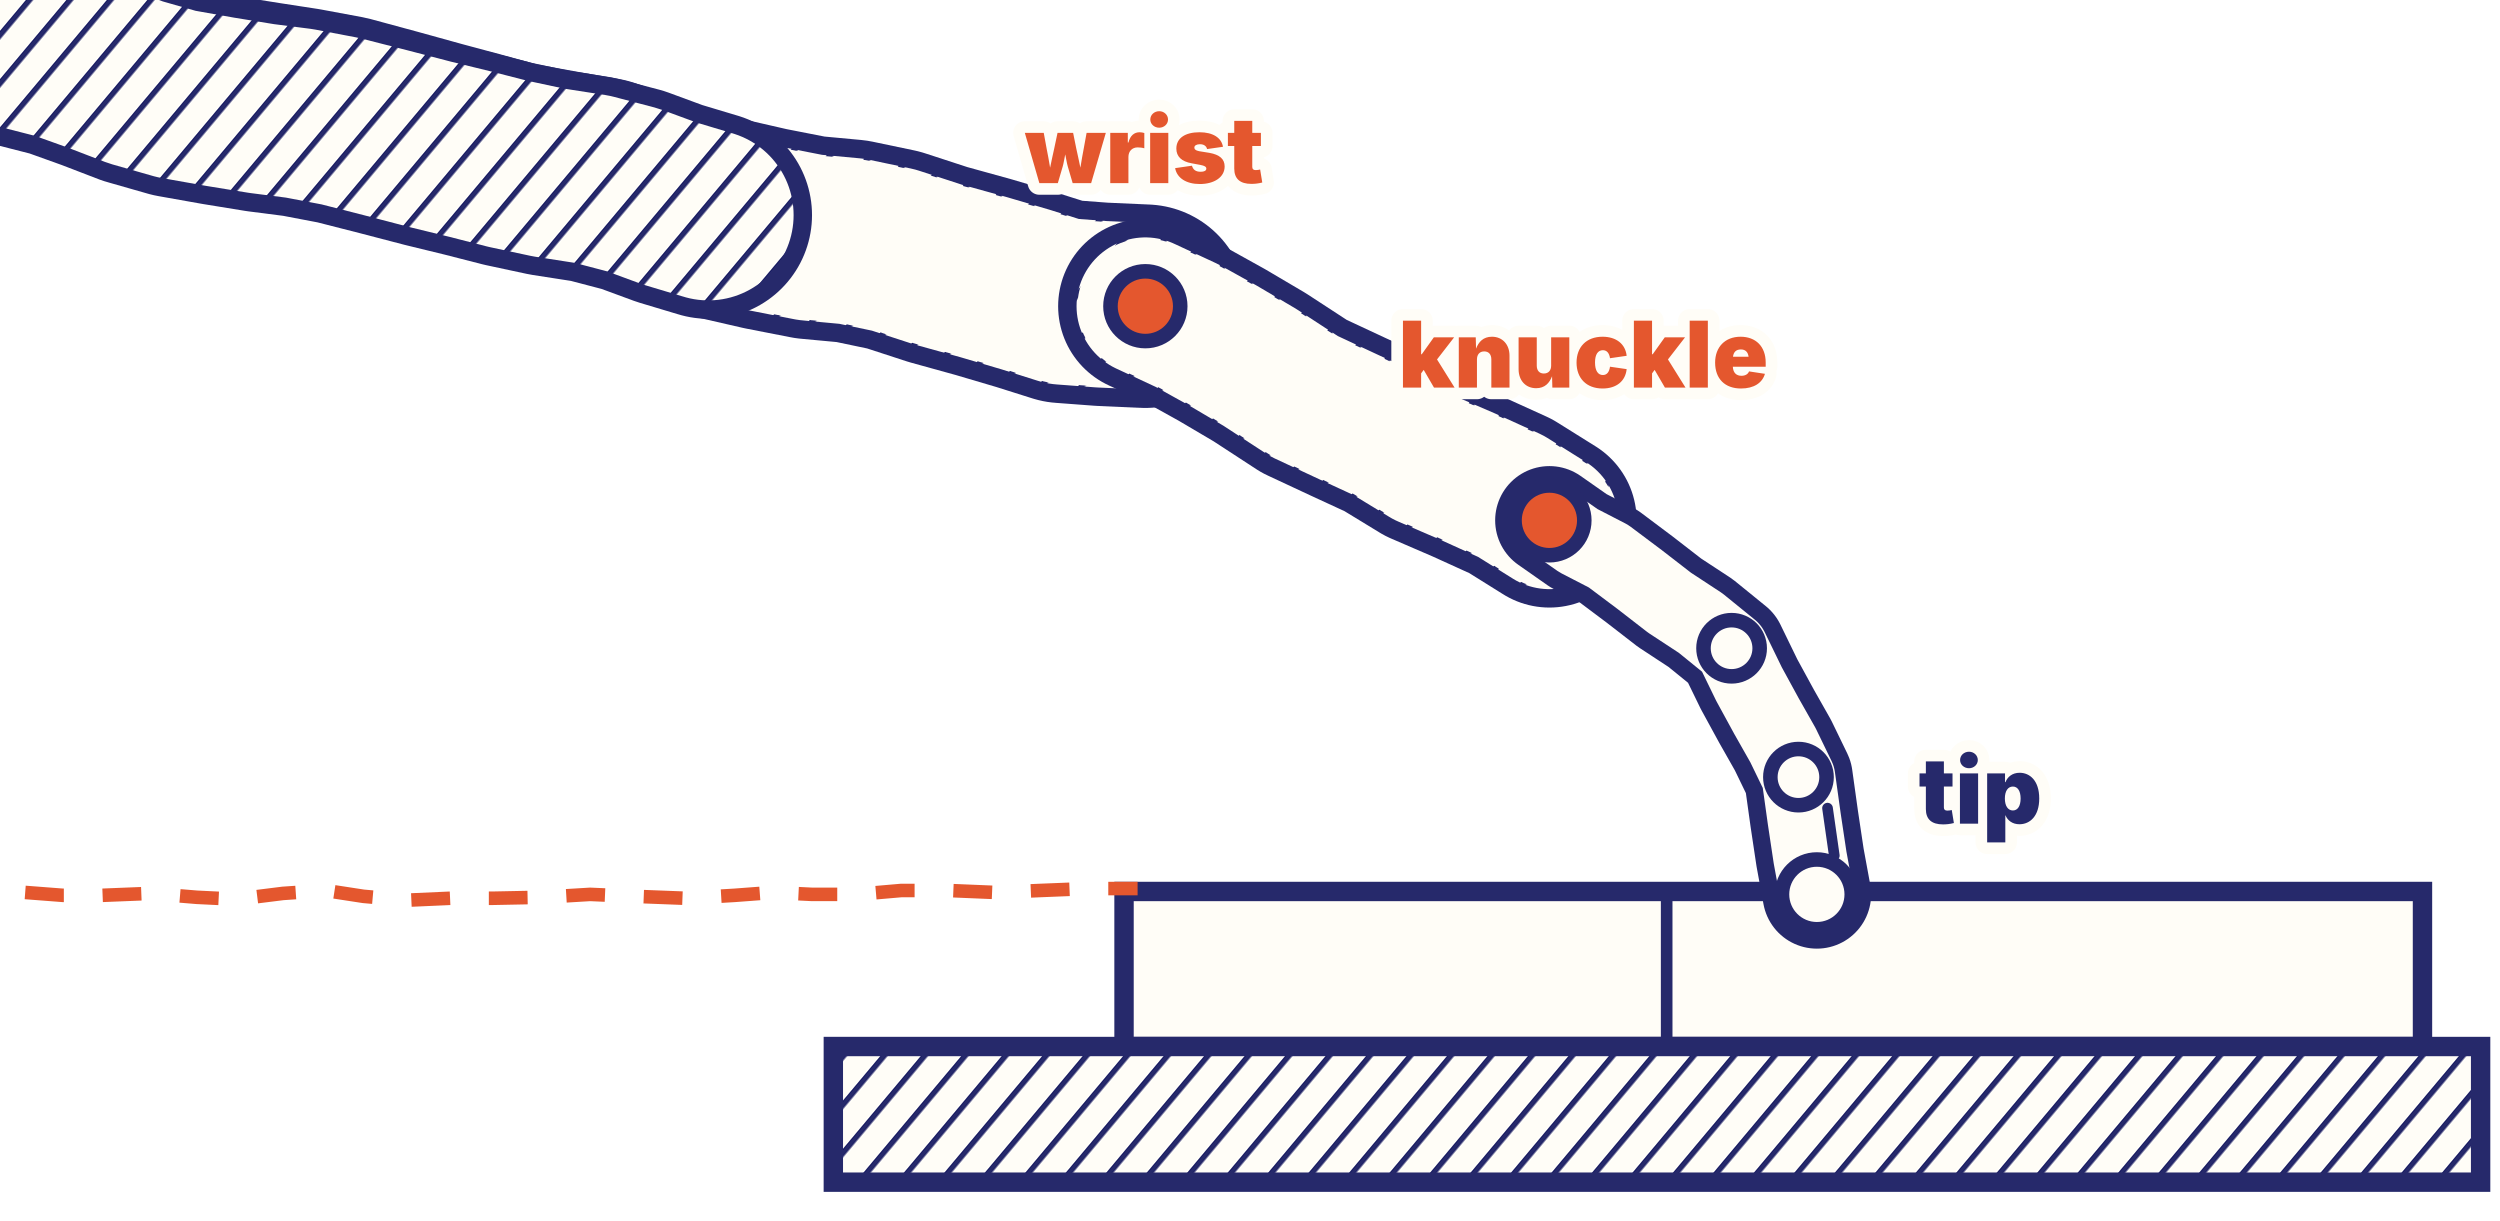
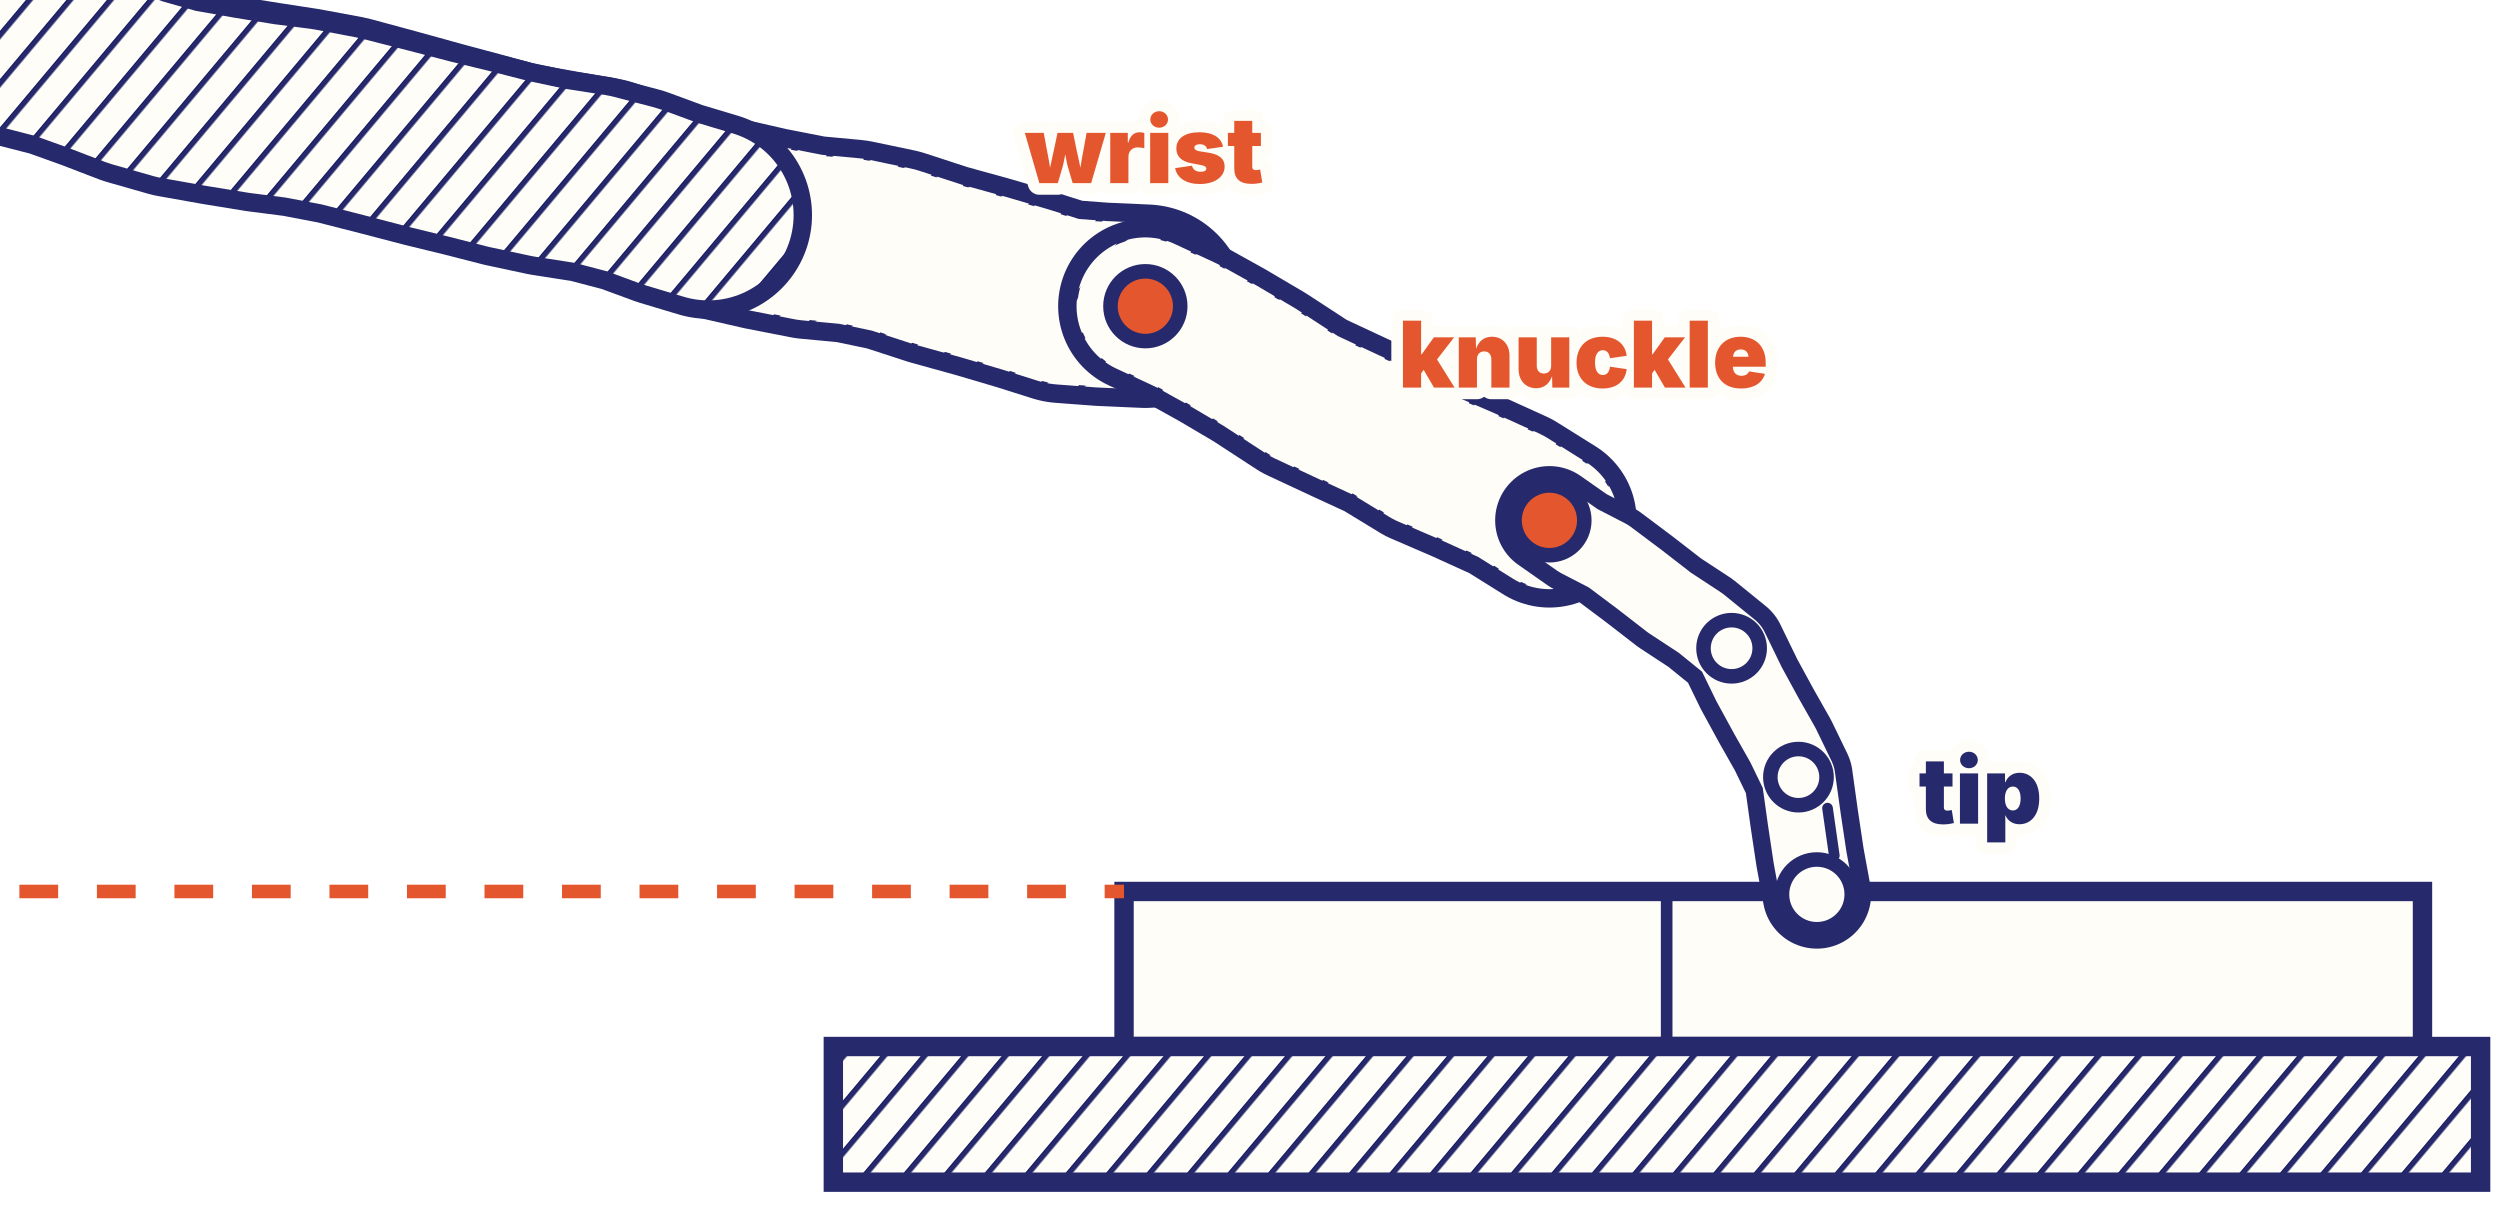
<svg xmlns="http://www.w3.org/2000/svg" viewBox="34 26 258 126" width="516" height="252">
  <defs>
    <pattern id="hghigh20" width="3.2" height="3.2" patternUnits="userSpaceOnUse" patternTransform="rotate(40)">
      <rect width="3.2" height="3.2" fill="#fffdf7" />
      <line x1="0" y1="0" x2="0" y2="3.2" stroke="#26296b" stroke-width="1.15" />
    </pattern>
  </defs>
  <rect x="150" y="118" width="134" height="16" fill="#fffdf7" stroke="#26296b" stroke-width="2" />
  <line x1="206.0" y1="118.0" x2="206.0" y2="134.0" stroke="#26296b" stroke-width="1.2" stroke-linecap="round" />
  <path d="M120,134 L290,134 L290,148 L120,148 Z" fill="url(#hghigh20)" stroke="#26296b" stroke-width="2" />
-   <path d="M36.6 118.1l3.9.3 4 0 5-.2 4.8.4 4.1.2 4.8-.6 4.4-.3 3.9.6 4.5.4 4.5-.2 4.4 0 5-.1 5-.3 4.6.2 5.2.2 5.1-.3 4-.3 4 .2 4.6 0 4.6-.4 4.9 0 4.8.2 4.6-.2 5-.2 5.1 0" stroke="#e4572e" stroke-width="1.4" stroke-dasharray="4 4" fill="none" />
+   <line x1="36" y1="118" x2="150" y2="118" stroke="#e4572e" stroke-width="1.4" stroke-dasharray="4 4" />
  <path d="M35.6 29.4l4.4 1.1 4.1 1.5 3.9 1.7 4.2 1.3 4.7 1 4.4.7 3.9.6 4.3.8 4.8 1.3 4.7 1.3 4.1 1.1 4 1.1 4.4.8 4.6.8 4.1 1.4 3.9 1.4 4.1 1.2 4.8 1.1 4.6.9 4.3.4 4.3.9 4.6 1.5 4.7 1.3 4.4 1.3 3.8 1.2 4 .3 4.5.2" fill="none" stroke="#26296b" stroke-width="21.0" stroke-linecap="round" stroke-linejoin="round" />
  <path d="M35.6 29.4l4.4 1.1 4.1 1.5 3.9 1.7 4.2 1.3 4.7 1 4.4.7 3.9.6 4.3.8 4.8 1.3 4.7 1.3 4.1 1.1 4 1.1 4.4.8 4.6.8 4.1 1.4 3.9 1.4 4.1 1.2 4.8 1.1 4.6.9 4.3.4 4.3.9 4.6 1.5 4.7 1.3 4.4 1.3 3.8 1.2 4 .3 4.5.2" fill="none" stroke="url(#hghigh20)" stroke-width="17.2" stroke-linecap="round" stroke-linejoin="round" />
  <path d="M35.6 29.4l4.4 1.1 4.1 1.5 3.9 1.7 4.2 1.3 4.7 1 4.4.7 3.9.6 4.3.8 4.8 1.3 4.7 1.3 4.1 1.1 4 1.1 4.4.8 4.6.8 4.1 1.4 3.9 1.4 4.1 1.2 4.8 1.1 4.6.9 4.3.4 4.3.9 4.6 1.5 4.7 1.3 4.4 1.3 3.8 1.2 4 .3 4.5.2" fill="none" stroke="#fffdf7" stroke-width="17" stroke-linecap="round" stroke-linejoin="round" />
  <path d="M31.4 29.7l4.5.8 4.3 1.1 3.9 1.4 3.9 1.5 4.2 1.2 4.5.8 4.3.7 3.9.5 4.2.8 4.7 1.2 4.6 1.2 4.1 1 3.9 1 4.2.9 4.5.7 4.2 1.1 3.8 1.4 4 1.2" fill="none" stroke="#26296b" stroke-width="21.4" stroke-linecap="round" stroke-linejoin="round" />
  <path d="M31.4 29.7l4.5.8 4.3 1.1 3.9 1.4 3.9 1.5 4.2 1.2 4.5.8 4.3.7 3.9.5 4.2.8 4.7 1.2 4.6 1.2 4.1 1 3.9 1 4.2.9 4.5.7 4.2 1.1 3.8 1.4 4 1.2" fill="none" stroke="url(#hghigh20)" stroke-width="17.6" stroke-linecap="round" stroke-linejoin="round" />
  <path d="M152.2 57.6l4.3 2 3.6 2 3.9 2.3 4.6 3 4.5 2.1 3.9 1.8 4.1 2.5 4.4 1.9 4.4 2 4 2.5" fill="none" stroke="#26296b" stroke-width="18.0" stroke-linecap="round" stroke-linejoin="round" />
  <path d="M152.2 57.6l4.3 2 3.6 2 3.9 2.3 4.6 3 4.5 2.1 3.9 1.8 4.1 2.5 4.4 1.9 4.4 2 4 2.5" fill="none" stroke="url(#hghigh20)" stroke-width="14.2" stroke-linecap="round" stroke-linejoin="round" />
  <path d="M152.2 57.6l4.3 2 3.6 2 3.9 2.3 4.6 3 4.5 2.1 3.9 1.8 4.1 2.5 4.4 1.9 4.4 2 4 2.5" fill="none" stroke="#fffdf7" stroke-width="14" stroke-linecap="round" stroke-linejoin="round" />
  <path d="M193.9 79.7l3 2.1 3.1 1.6 3.2 2.4 3.1 2.4 3.2 2.1 3.2 2.6 1.8 3.7 1.8 3.3 1.7 3 1.6 3.3 .6 4.3 .6 4 .7 3.8" fill="none" stroke="#26296b" stroke-width="11.2" stroke-linecap="round" stroke-linejoin="round" />
  <path d="M193.9 79.7l3 2.1 3.1 1.6 3.2 2.4 3.1 2.4 3.2 2.1 3.2 2.6 1.8 3.7 1.8 3.3 1.7 3 1.6 3.3 .6 4.3 .6 4 .7 3.8" fill="none" stroke="url(#hghigh20)" stroke-width="7.4" stroke-linecap="round" stroke-linejoin="round" />
  <path d="M193.9 79.7l3 2.1 3.1 1.6 3.2 2.4 3.1 2.4 3.2 2.1 3.2 2.6 1.8 3.7 1.8 3.3 1.7 3 1.6 3.3 .6 4.3 .6 4 .7 3.8" fill="none" stroke="#fffdf7" stroke-width="7.6" stroke-linecap="round" stroke-linejoin="round" />
  <g transform="translate(-0.5 0.6)">
    <line x1="223.1" y1="108.8" x2="223.8" y2="113.7" stroke="#26296b" stroke-width="1.1" stroke-linecap="round" />
  </g>
  <g transform="translate(-0.1 -0.2)">
    <circle cx="212.8" cy="93.1" r="2.9" fill="#fffdf7" stroke="#26296b" stroke-width="1.5" />
  </g>
  <g transform="translate(-0.7 0.1)">
    <circle cx="220.3" cy="106.1" r="2.9" fill="#fffdf7" stroke="#26296b" stroke-width="1.5" />
  </g>
  <g transform="translate(0.1 -1.3)">
    <circle cx="152.1" cy="58.9" r="3.6" fill="#e4572e" stroke="#26296b" stroke-width="1.5" />
  </g>
  <g transform="translate(0.5 0.7)">
    <circle cx="193.4" cy="79.0" r="3.6" fill="#e4572e" stroke="#26296b" stroke-width="1.5" />
  </g>
  <g transform="translate(-0.5 0.3)">
    <circle cx="222.0" cy="118.0" r="3.6" fill="#fffdf7" stroke="#26296b" stroke-width="1.5" />
  </g>
  <text stroke="#fffdf7" stroke-width="2.4" stroke-linejoin="round" paint-order="stroke" x="152.1" y="44.9" text-anchor="middle" font-size="9.5" font-weight="900" fill="#e4572e" font-family="Inter,sans-serif">wrist</text>
  <text stroke="#fffdf7" stroke-width="2.4" stroke-linejoin="round" paint-order="stroke" x="197.4" y="66.0" text-anchor="middle" font-size="9.5" font-weight="900" fill="#e4572e" font-family="Inter,sans-serif">knuckle</text>
  <text stroke="#fffdf7" stroke-width="2.4" stroke-linejoin="round" paint-order="stroke" x="232.0" y="111.0" text-anchor="start" font-size="9.5" font-weight="900" fill="#26296b" font-family="Inter,sans-serif">tip</text>
</svg>
